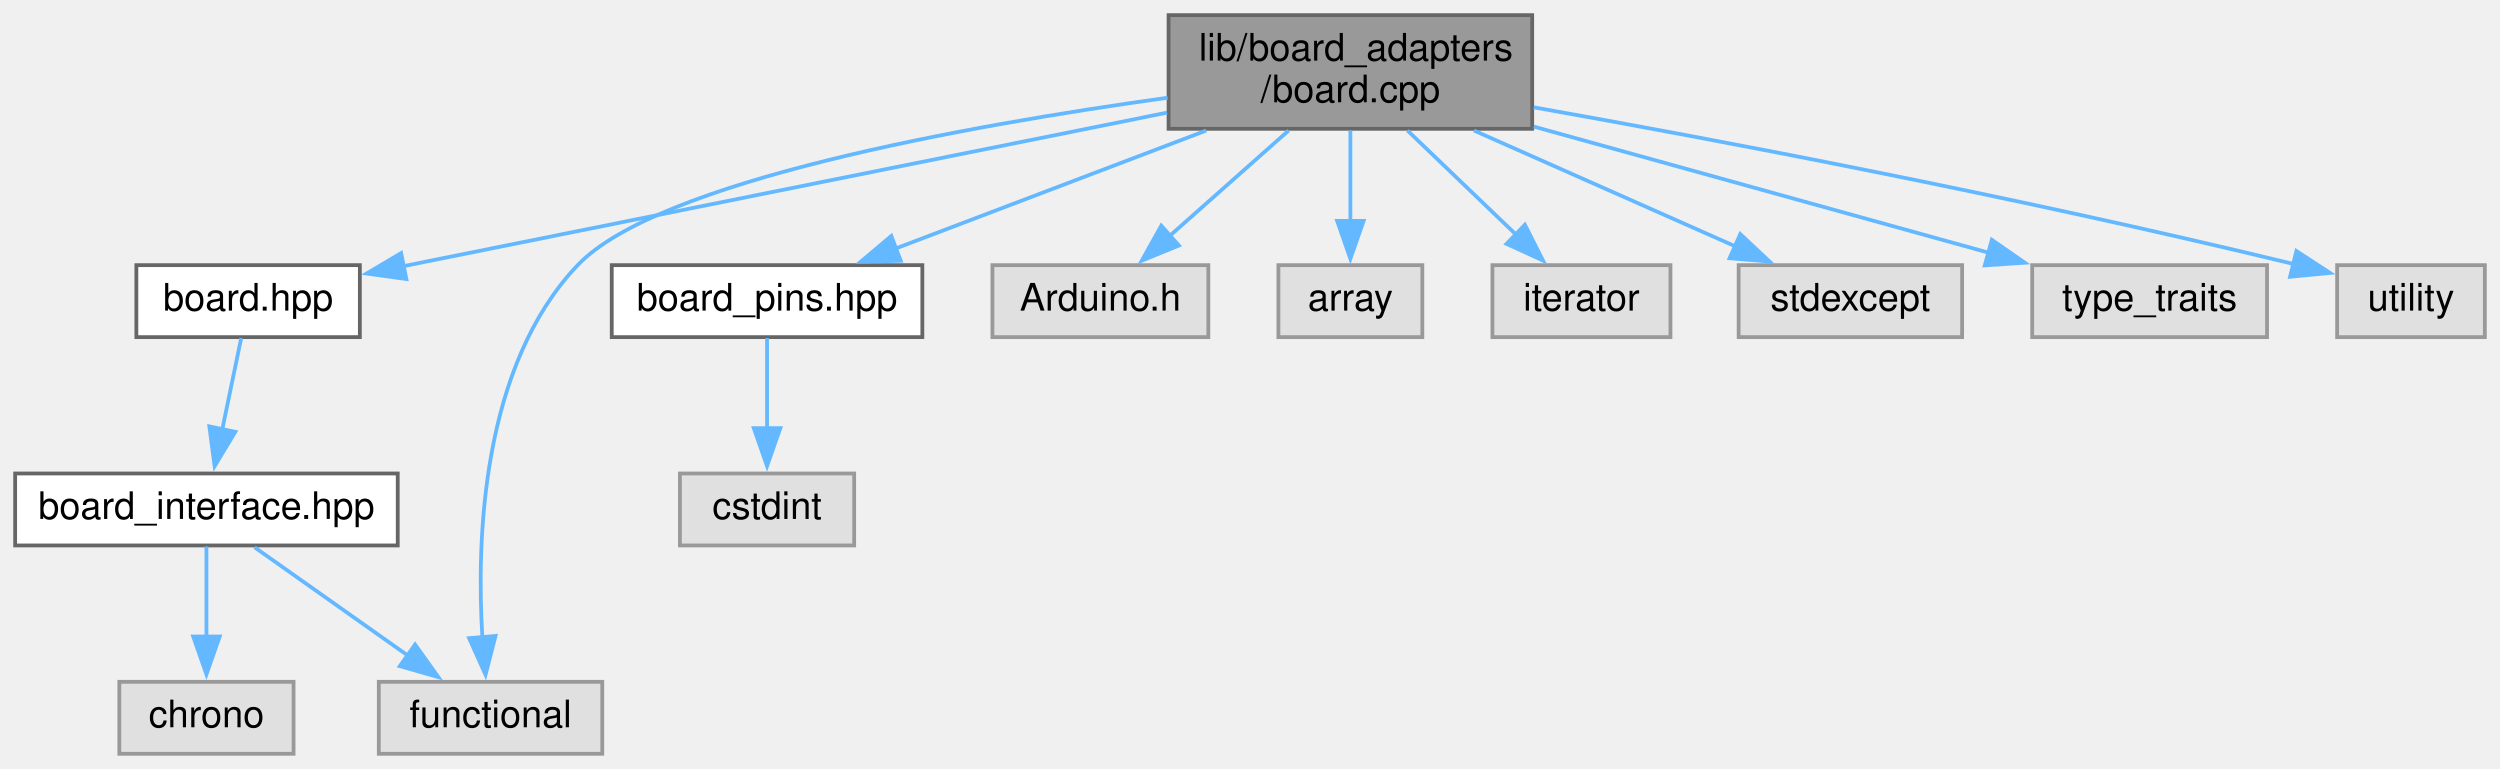
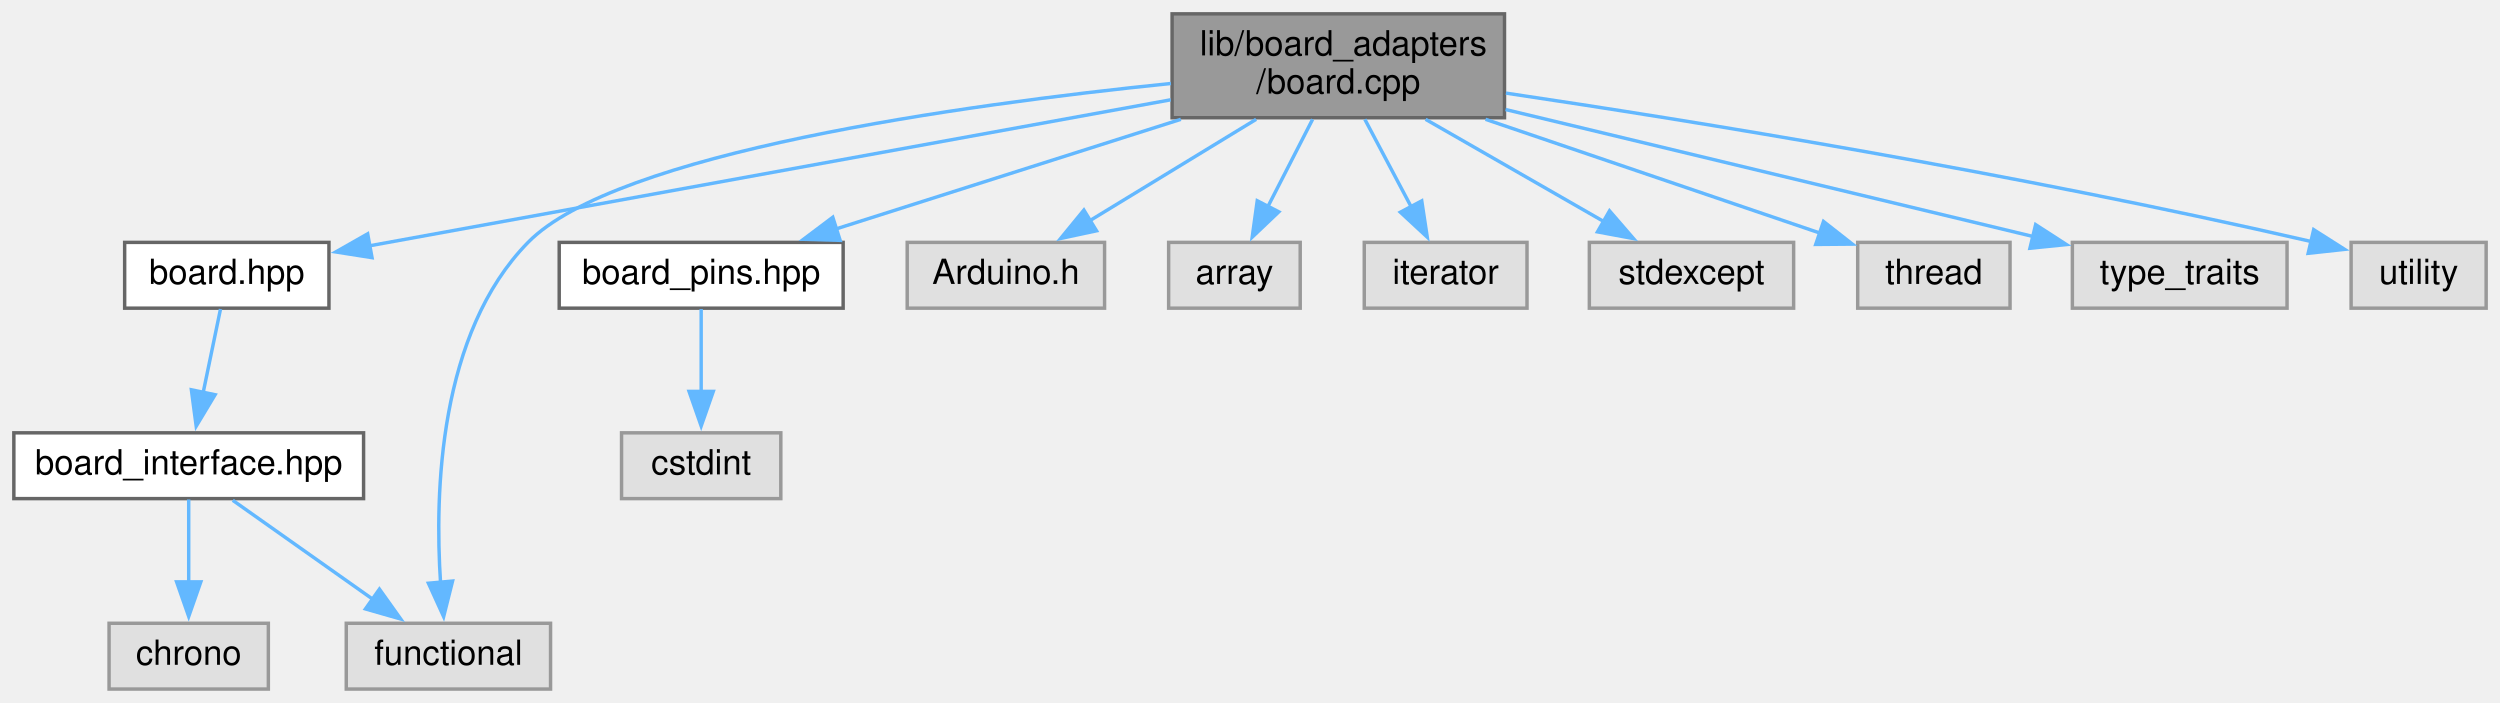
- <svg xmlns="http://www.w3.org/2000/svg" xmlns:xlink="http://www.w3.org/1999/xlink" width="660pt" height="203pt" viewBox="0.00 0.00 660.00 203.00">
+ <svg xmlns="http://www.w3.org/2000/svg" xmlns:xlink="http://www.w3.org/1999/xlink" width="722pt" height="203pt" viewBox="0.00 0.00 722.00 203.00">
  <g id="graph0" class="graph" transform="scale(1 1) rotate(0) translate(4 199)">
    <g id="node1" class="node">
      <g id="a_node1">
        <a xlink:title=" ">
-           <polygon fill="#999999" stroke="#666666" points="400.5,-195 304.5,-195 304.5,-165 400.5,-165 400.5,-195" />
-           <text text-anchor="start" x="312.5" y="-183" font-family="Helvetica,sans-Serif" font-size="10.00">lib/board_adapters</text>
-           <text text-anchor="middle" x="352.5" y="-172" font-family="Helvetica,sans-Serif" font-size="10.00">/board.cpp</text>
+           <polygon fill="#999999" stroke="#666666" points="430.5,-195 334.5,-195 334.5,-165 430.5,-165 430.5,-195" />
+           <text text-anchor="start" x="342.5" y="-183" font-family="Helvetica,sans-Serif" font-size="10.00">lib/board_adapters</text>
+           <text text-anchor="middle" x="382.5" y="-172" font-family="Helvetica,sans-Serif" font-size="10.00">/board.cpp</text>
        </a>
      </g>
    </g>
    <g id="node2" class="node">
      <g id="a_node2">
        <a xlink:href="board_8hpp.xhtml" target="_top" xlink:title="This is a Proxy header.">
          <polygon fill="white" stroke="#666666" points="91,-129 32,-129 32,-110 91,-110 91,-129" />
          <text text-anchor="middle" x="61.5" y="-117" font-family="Helvetica,sans-Serif" font-size="10.00">board.hpp</text>
        </a>
      </g>
    </g>
    <g id="edge1" class="edge">
-       <path fill="none" stroke="#63b8ff" d="M304.12,-169.27C247.66,-157.92 155.28,-139.35 102.3,-128.7" />
-       <polygon fill="#63b8ff" stroke="#63b8ff" points="103.28,-125.33 92.78,-126.79 101.9,-132.19 103.28,-125.33" />
+       <path fill="none" stroke="#63b8ff" d="M334.1,-170.18C271.04,-158.69 161.89,-138.8 102.64,-128" />
+       <polygon fill="#63b8ff" stroke="#63b8ff" points="103.44,-124.59 92.97,-126.24 102.18,-131.47 103.44,-124.59" />
    </g>
    <g id="node5" class="node">
      <g id="a_node5">
        <a xlink:title=" ">
          <polygon fill="#e0e0e0" stroke="#999999" points="155,-19 96,-19 96,0 155,0 155,-19" />
          <text text-anchor="middle" x="125.5" y="-7" font-family="Helvetica,sans-Serif" font-size="10.00">functional</text>
        </a>
      </g>
    </g>
    <g id="edge9" class="edge">
-       <path fill="none" stroke="#63b8ff" d="M304.25,-173.2C250.88,-165.78 169.63,-151.18 148.5,-129 123.16,-102.4 121.74,-56.66 123.36,-30.47" />
-       <polygon fill="#63b8ff" stroke="#63b8ff" points="126.82,-31.12 124.18,-20.86 119.84,-30.52 126.82,-31.12" />
+       <path fill="none" stroke="#63b8ff" d="M334.17,-174.89C273.39,-168.7 173.89,-154.87 148.5,-129 122.77,-102.78 121.49,-56.9 123.24,-30.58" />
+       <polygon fill="#63b8ff" stroke="#63b8ff" points="126.7,-31.19 124.12,-20.91 119.73,-30.56 126.7,-31.19" />
    </g>
    <g id="node6" class="node">
      <g id="a_node6">
        <a xlink:href="board__pins_8hpp.xhtml" target="_top" xlink:title="Provides named objects for the pins provided by the board.">
          <polygon fill="white" stroke="#666666" points="239.5,-129 157.5,-129 157.5,-110 239.5,-110 239.5,-129" />
          <text text-anchor="middle" x="198.5" y="-117" font-family="Helvetica,sans-Serif" font-size="10.00">board_pins.hpp</text>
        </a>
      </g>
    </g>
    <g id="edge5" class="edge">
-       <path fill="none" stroke="#63b8ff" d="M314.43,-164.54C289.25,-154.97 256.53,-142.55 232.28,-133.33" />
-       <polygon fill="#63b8ff" stroke="#63b8ff" points="233.79,-130.16 223.2,-129.88 231.31,-136.71 233.79,-130.16" />
+       <path fill="none" stroke="#63b8ff" d="M337.02,-164.54C306.35,-154.79 266.32,-142.06 237.18,-132.8" />
+       <polygon fill="#63b8ff" stroke="#63b8ff" points="238.63,-129.59 228.04,-129.89 236.51,-136.26 238.63,-129.59" />
    </g>
    <g id="node8" class="node">
      <g id="a_node8">
        <a xlink:title=" ">
          <polygon fill="#e0e0e0" stroke="#999999" points="315,-129 258,-129 258,-110 315,-110 315,-129" />
          <text text-anchor="middle" x="286.5" y="-117" font-family="Helvetica,sans-Serif" font-size="10.00">Arduino.h</text>
        </a>
      </g>
    </g>
    <g id="edge7" class="edge">
-       <path fill="none" stroke="#63b8ff" d="M336.19,-164.54C326.7,-156.13 314.71,-145.51 304.89,-136.8" />
-       <polygon fill="#63b8ff" stroke="#63b8ff" points="307.23,-134.19 297.42,-130.18 302.58,-139.43 307.23,-134.19" />
+       <path fill="none" stroke="#63b8ff" d="M358.77,-164.54C344.06,-155.58 325.23,-144.1 310.48,-135.11" />
+       <polygon fill="#63b8ff" stroke="#63b8ff" points="312.67,-132.35 302.31,-130.13 309.03,-138.33 312.67,-132.35" />
    </g>
    <g id="node9" class="node">
      <g id="a_node9">
        <a xlink:title=" ">
          <polygon fill="#e0e0e0" stroke="#999999" points="371.5,-129 333.5,-129 333.5,-110 371.5,-110 371.5,-129" />
          <text text-anchor="middle" x="352.5" y="-117" font-family="Helvetica,sans-Serif" font-size="10.00">array</text>
        </a>
      </g>
    </g>
    <g id="edge8" class="edge">
-       <path fill="none" stroke="#63b8ff" d="M352.5,-164.54C352.5,-157.34 352.5,-148.53 352.5,-140.68" />
-       <polygon fill="#63b8ff" stroke="#63b8ff" points="356,-140.69 352.5,-130.69 349,-140.69 356,-140.69" />
+       <path fill="none" stroke="#63b8ff" d="M375.08,-164.54C371.17,-156.91 366.32,-147.46 362.13,-139.27" />
+       <polygon fill="#63b8ff" stroke="#63b8ff" points="365.32,-137.82 357.64,-130.52 359.09,-141.02 365.32,-137.82" />
    </g>
    <g id="node10" class="node">
      <g id="a_node10">
        <a xlink:title=" ">
          <polygon fill="#e0e0e0" stroke="#999999" points="437,-129 390,-129 390,-110 437,-110 437,-129" />
          <text text-anchor="middle" x="413.5" y="-117" font-family="Helvetica,sans-Serif" font-size="10.00">iterator</text>
        </a>
      </g>
    </g>
    <g id="edge10" class="edge">
-       <path fill="none" stroke="#63b8ff" d="M367.58,-164.54C376.26,-156.22 387.2,-145.72 396.22,-137.07" />
-       <polygon fill="#63b8ff" stroke="#63b8ff" points="398.57,-139.67 403.36,-130.22 393.72,-134.62 398.57,-139.67" />
+       <path fill="none" stroke="#63b8ff" d="M390.16,-164.54C394.21,-156.91 399.21,-147.46 403.55,-139.27" />
+       <polygon fill="#63b8ff" stroke="#63b8ff" points="406.6,-140.99 408.19,-130.51 400.42,-137.71 406.6,-140.99" />
    </g>
    <g id="node11" class="node">
      <g id="a_node11">
        <a xlink:title=" ">
          <polygon fill="#e0e0e0" stroke="#999999" points="514,-129 455,-129 455,-110 514,-110 514,-129" />
          <text text-anchor="middle" x="484.5" y="-117" font-family="Helvetica,sans-Serif" font-size="10.00">stdexcept</text>
        </a>
      </g>
    </g>
    <g id="edge11" class="edge">
-       <path fill="none" stroke="#63b8ff" d="M385.13,-164.54C406.23,-155.19 433.5,-143.1 454.13,-133.96" />
-       <polygon fill="#63b8ff" stroke="#63b8ff" points="455.43,-137.21 463.16,-129.96 452.6,-130.81 455.43,-137.21" />
+       <path fill="none" stroke="#63b8ff" d="M407.71,-164.54C423.49,-155.49 443.73,-143.88 459.47,-134.85" />
+       <polygon fill="#63b8ff" stroke="#63b8ff" points="460.83,-138.11 467.76,-130.1 457.35,-132.04 460.83,-138.11" />
    </g>
    <g id="node12" class="node">
      <g id="a_node12">
        <a xlink:title=" ">
-           <polygon fill="#e0e0e0" stroke="#999999" points="594.5,-129 532.5,-129 532.5,-110 594.5,-110 594.5,-129" />
-           <text text-anchor="middle" x="563.5" y="-117" font-family="Helvetica,sans-Serif" font-size="10.00">type_traits</text>
+           <polygon fill="#e0e0e0" stroke="#999999" points="576.5,-129 532.5,-129 532.5,-110 576.5,-110 576.5,-129" />
+           <text text-anchor="middle" x="554.5" y="-117" font-family="Helvetica,sans-Serif" font-size="10.00">thread</text>
        </a>
      </g>
    </g>
    <g id="edge12" class="edge">
-       <path fill="none" stroke="#63b8ff" d="M400.91,-165.58C437.25,-155.5 486.52,-141.84 521.27,-132.21" />
-       <polygon fill="#63b8ff" stroke="#63b8ff" points="521.85,-135.68 530.55,-129.64 519.98,-128.94 521.85,-135.68" />
+       <path fill="none" stroke="#63b8ff" d="M425.02,-164.54C454.92,-154.37 494.34,-140.96 521.8,-131.62" />
+       <polygon fill="#63b8ff" stroke="#63b8ff" points="522.63,-135.04 530.97,-128.5 520.38,-128.41 522.63,-135.04" />
    </g>
    <g id="node13" class="node">
      <g id="a_node13">
        <a xlink:title=" ">
-           <polygon fill="#e0e0e0" stroke="#999999" points="652,-129 613,-129 613,-110 652,-110 652,-129" />
-           <text text-anchor="middle" x="632.5" y="-117" font-family="Helvetica,sans-Serif" font-size="10.00">utility</text>
+           <polygon fill="#e0e0e0" stroke="#999999" points="656.5,-129 594.5,-129 594.5,-110 656.5,-110 656.5,-129" />
+           <text text-anchor="middle" x="625.5" y="-117" font-family="Helvetica,sans-Serif" font-size="10.00">type_traits</text>
        </a>
      </g>
    </g>
    <g id="edge13" class="edge">
-       <path fill="none" stroke="#63b8ff" d="M400.9,-170.67C449.27,-162.06 525.98,-147.61 601.47,-129.31" />
-       <polygon fill="#63b8ff" stroke="#63b8ff" points="602.25,-132.73 611.12,-126.95 600.58,-125.93 602.25,-132.73" />
+       <path fill="none" stroke="#63b8ff" d="M430.8,-167.37C475.3,-156.66 540.69,-140.92 583.19,-130.69" />
+       <polygon fill="#63b8ff" stroke="#63b8ff" points="583.89,-134.12 592.79,-128.37 582.25,-127.31 583.89,-134.12" />
+     </g>
+     <g id="node14" class="node">
+       <g id="a_node14">
+         <a xlink:title=" ">
+           <polygon fill="#e0e0e0" stroke="#999999" points="714,-129 675,-129 675,-110 714,-110 714,-129" />
+           <text text-anchor="middle" x="694.5" y="-117" font-family="Helvetica,sans-Serif" font-size="10.00">utility</text>
+         </a>
+       </g>
+     </g>
+     <g id="edge14" class="edge">
+       <path fill="none" stroke="#63b8ff" d="M430.9,-172.11C485.19,-164.02 576.05,-149.37 663.42,-129.26" />
+       <polygon fill="#63b8ff" stroke="#63b8ff" points="664.19,-132.67 673.13,-126.99 662.6,-125.85 664.19,-132.67" />
    </g>
    <g id="node3" class="node">
      <g id="a_node3">
        <a xlink:href="board__interface_8hpp.xhtml" target="_top" xlink:title=" ">
          <polygon fill="white" stroke="#666666" points="101,-74 0,-74 0,-55 101,-55 101,-74" />
          <text text-anchor="middle" x="50.5" y="-62" font-family="Helvetica,sans-Serif" font-size="10.00">board_interface.hpp</text>
        </a>
      </g>
    </g>
    <g id="edge2" class="edge">
      <path fill="none" stroke="#63b8ff" d="M59.68,-109.75C58.32,-103.19 56.4,-93.95 54.67,-85.6" />
      <polygon fill="#63b8ff" stroke="#63b8ff" points="58.12,-85 52.66,-75.92 51.27,-86.43 58.12,-85" />
    </g>
    <g id="node4" class="node">
      <g id="a_node4">
        <a xlink:title=" ">
          <polygon fill="#e0e0e0" stroke="#999999" points="73.5,-19 27.5,-19 27.5,0 73.5,0 73.5,-19" />
          <text text-anchor="middle" x="50.5" y="-7" font-family="Helvetica,sans-Serif" font-size="10.00">chrono</text>
        </a>
      </g>
    </g>
    <g id="edge3" class="edge">
      <path fill="none" stroke="#63b8ff" d="M50.5,-54.75C50.5,-48.27 50.5,-39.16 50.5,-30.9" />
      <polygon fill="#63b8ff" stroke="#63b8ff" points="54,-30.96 50.5,-20.96 47,-30.96 54,-30.96" />
    </g>
    <g id="edge4" class="edge">
      <path fill="none" stroke="#63b8ff" d="M63.22,-54.51C74.28,-46.7 90.54,-35.21 103.67,-25.93" />
      <polygon fill="#63b8ff" stroke="#63b8ff" points="105.58,-28.86 111.73,-20.23 101.54,-23.14 105.58,-28.86" />
    </g>
    <g id="node7" class="node">
      <g id="a_node7">
        <a xlink:title=" ">
          <polygon fill="#e0e0e0" stroke="#999999" points="221.5,-74 175.5,-74 175.5,-55 221.5,-55 221.5,-74" />
          <text text-anchor="middle" x="198.5" y="-62" font-family="Helvetica,sans-Serif" font-size="10.00">cstdint</text>
        </a>
      </g>
    </g>
    <g id="edge6" class="edge">
      <path fill="none" stroke="#63b8ff" d="M198.5,-109.75C198.5,-103.27 198.5,-94.16 198.5,-85.9" />
      <polygon fill="#63b8ff" stroke="#63b8ff" points="202,-85.96 198.5,-75.96 195,-85.96 202,-85.96" />
    </g>
  </g>
</svg>
